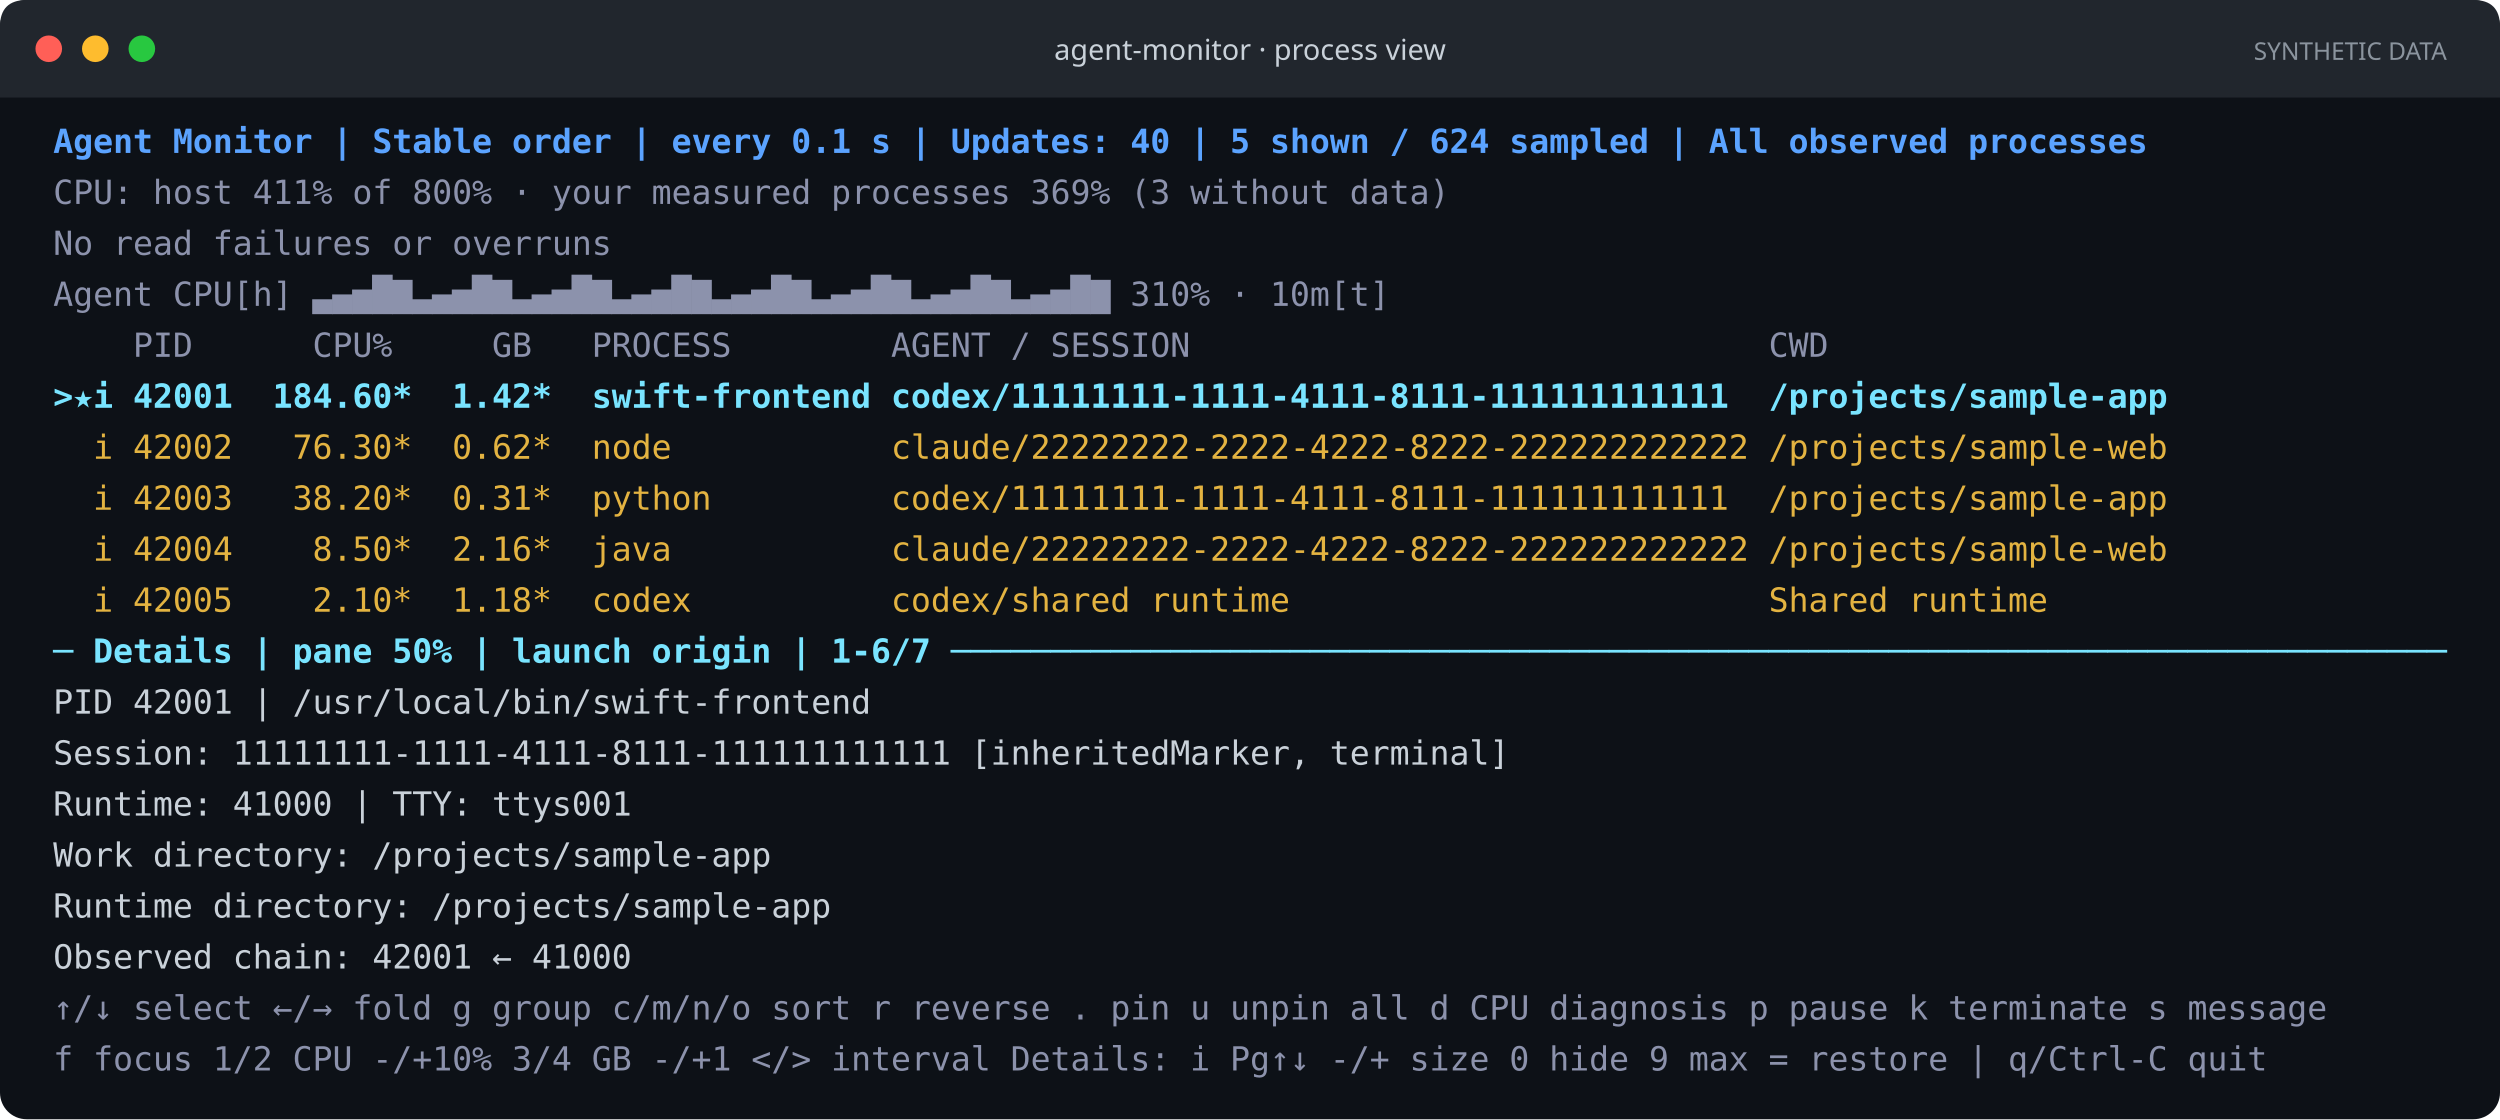
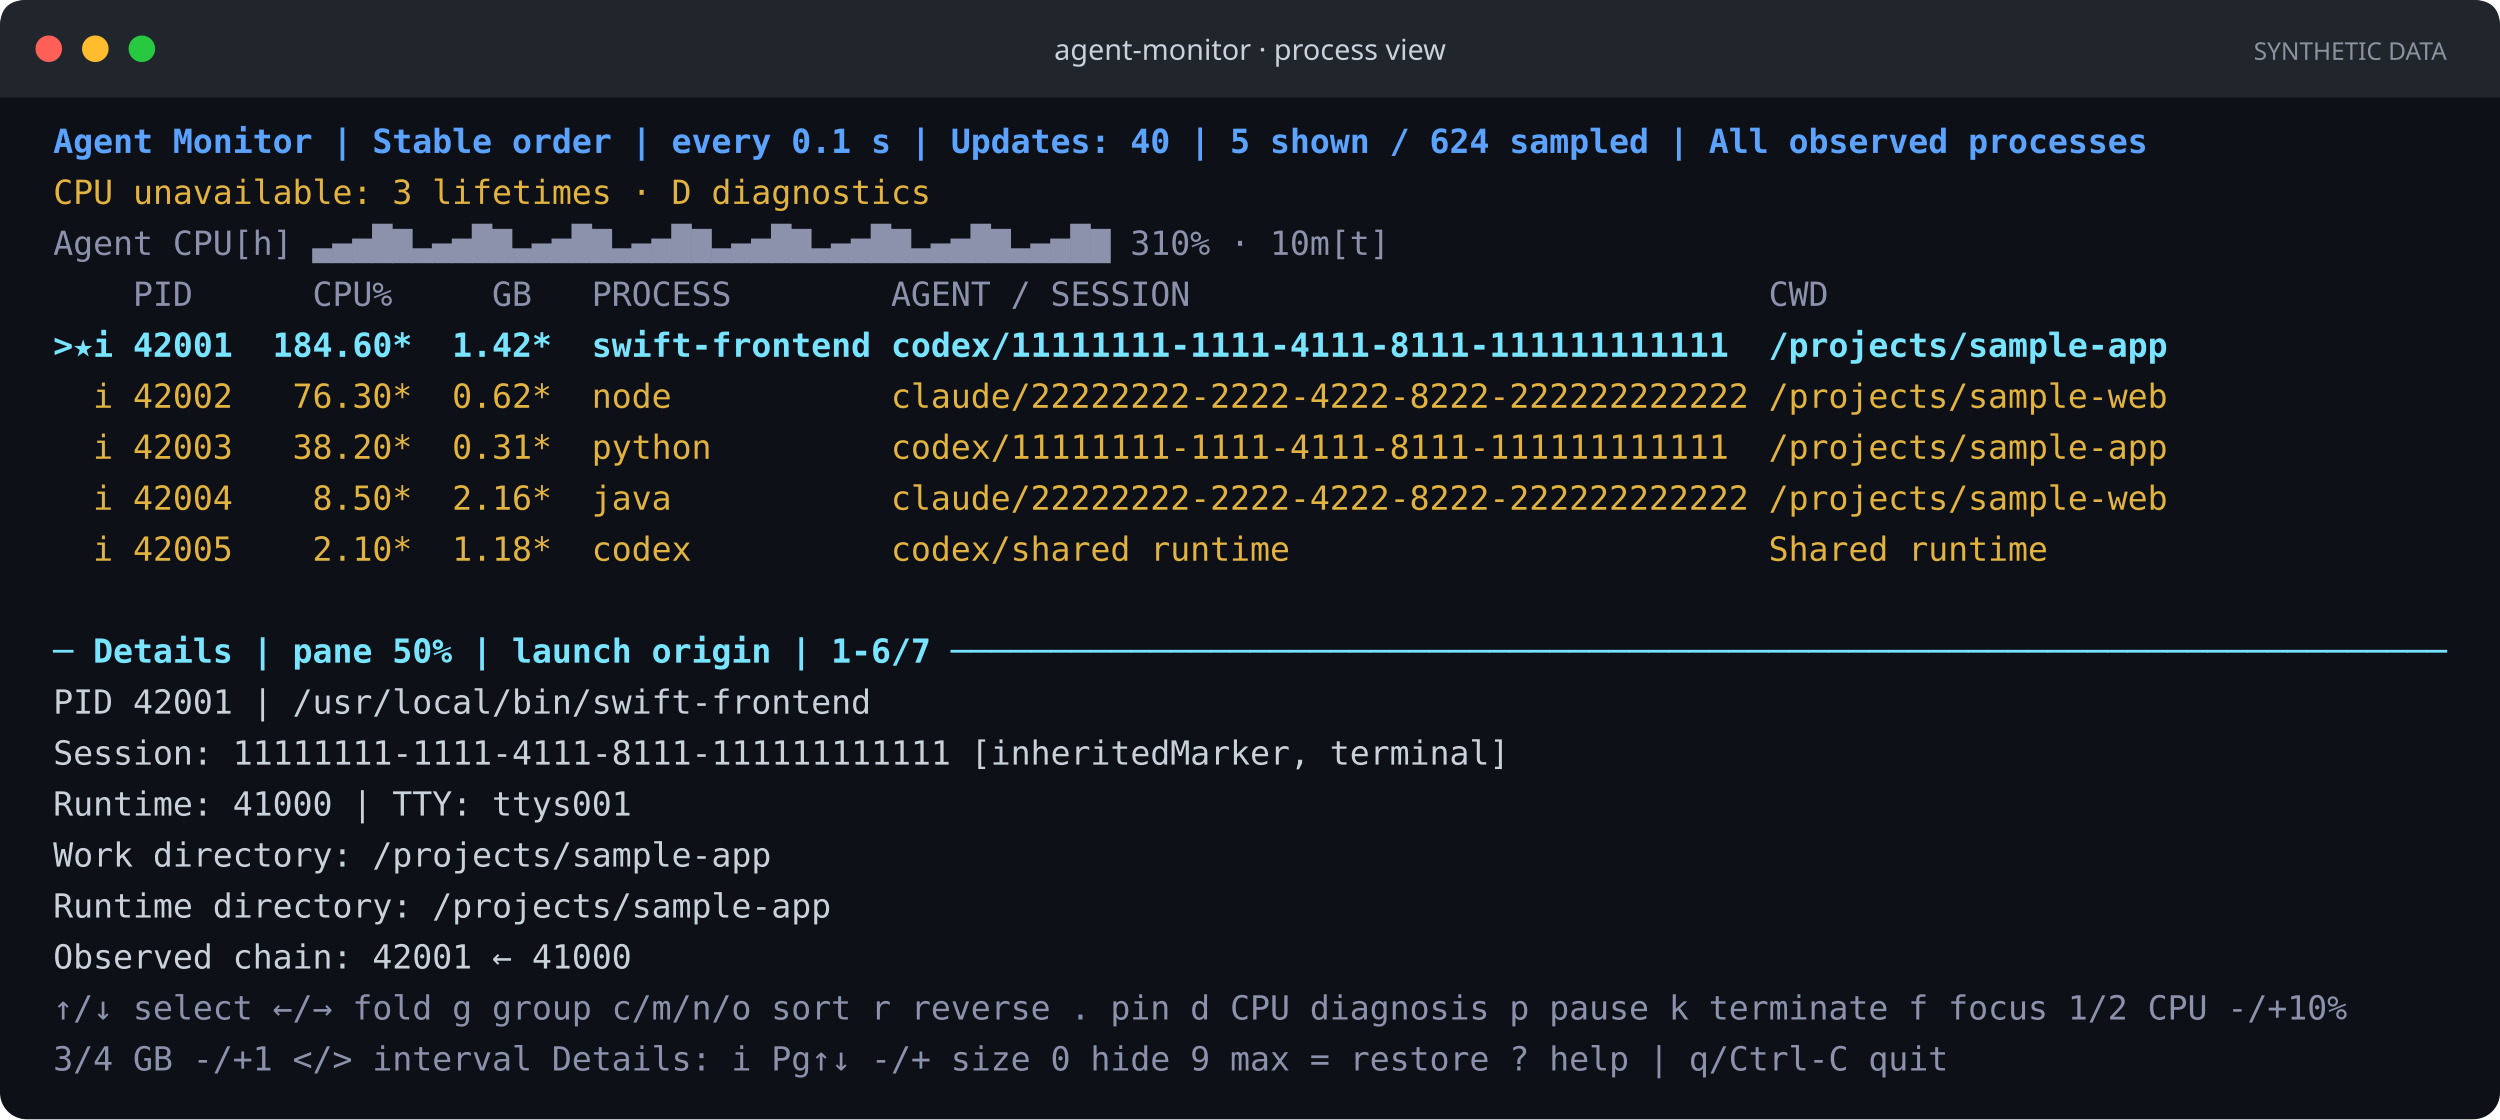
<svg xmlns="http://www.w3.org/2000/svg" width="1128" height="505" viewBox="0 0 1128 505" role="img" aria-labelledby="title description">
  <rect width="1128" height="505" rx="12" fill="#0d1117" />
  <path d="M12 0H1116Q1128 0 1128 12V44H0V12Q0 0 12 0Z" fill="#21262d" />
  <circle cx="22" cy="22" r="6" fill="#ff5f57" />
  <circle cx="43" cy="22" r="6" fill="#febc2e" />
  <circle cx="64" cy="22" r="6" fill="#28c840" />
  <text x="564" y="27" text-anchor="middle" fill="#c9d1d9" font-family="sans-serif" font-size="13">agent-monitor · process view</text>
  <text x="1104" y="27" text-anchor="end" fill="#8b949e" font-family="sans-serif" font-size="11">SYNTHETIC DATA</text>
  <g font-family="Menlo, DejaVu Sans Mono, monospace" font-size="15">
    <text y="69" fill="#5ba3ff" font-weight="bold" aria-label="Agent Monitor | Stable order | every 0.1 s | Updates: 40 | 5 shown / 624 sampled | All observed processes">
      <tspan x="24">A</tspan>
      <tspan x="33">g</tspan>
      <tspan x="42">e</tspan>
      <tspan x="51">n</tspan>
      <tspan x="60">t</tspan>
      <tspan x="78">M</tspan>
      <tspan x="87">o</tspan>
      <tspan x="96">n</tspan>
      <tspan x="105">i</tspan>
      <tspan x="114">t</tspan>
      <tspan x="123">o</tspan>
      <tspan x="132">r</tspan>
      <tspan x="150">|</tspan>
      <tspan x="168">S</tspan>
      <tspan x="177">t</tspan>
      <tspan x="186">a</tspan>
      <tspan x="195">b</tspan>
      <tspan x="204">l</tspan>
      <tspan x="213">e</tspan>
      <tspan x="231">o</tspan>
      <tspan x="240">r</tspan>
      <tspan x="249">d</tspan>
      <tspan x="258">e</tspan>
      <tspan x="267">r</tspan>
      <tspan x="285">|</tspan>
      <tspan x="303">e</tspan>
      <tspan x="312">v</tspan>
      <tspan x="321">e</tspan>
      <tspan x="330">r</tspan>
      <tspan x="339">y</tspan>
      <tspan x="357">0</tspan>
      <tspan x="366">.</tspan>
      <tspan x="375">1</tspan>
      <tspan x="393">s</tspan>
      <tspan x="411">|</tspan>
      <tspan x="429">U</tspan>
      <tspan x="438">p</tspan>
      <tspan x="447">d</tspan>
      <tspan x="456">a</tspan>
      <tspan x="465">t</tspan>
      <tspan x="474">e</tspan>
      <tspan x="483">s</tspan>
      <tspan x="492">:</tspan>
      <tspan x="510">4</tspan>
      <tspan x="519">0</tspan>
      <tspan x="537">|</tspan>
      <tspan x="555">5</tspan>
      <tspan x="573">s</tspan>
      <tspan x="582">h</tspan>
      <tspan x="591">o</tspan>
      <tspan x="600">w</tspan>
      <tspan x="609">n</tspan>
      <tspan x="627">/</tspan>
      <tspan x="645">6</tspan>
      <tspan x="654">2</tspan>
      <tspan x="663">4</tspan>
      <tspan x="681">s</tspan>
      <tspan x="690">a</tspan>
      <tspan x="699">m</tspan>
      <tspan x="708">p</tspan>
      <tspan x="717">l</tspan>
      <tspan x="726">e</tspan>
      <tspan x="735">d</tspan>
      <tspan x="753">|</tspan>
      <tspan x="771">A</tspan>
      <tspan x="780">l</tspan>
      <tspan x="789">l</tspan>
      <tspan x="807">o</tspan>
      <tspan x="816">b</tspan>
      <tspan x="825">s</tspan>
      <tspan x="834">e</tspan>
      <tspan x="843">r</tspan>
      <tspan x="852">v</tspan>
      <tspan x="861">e</tspan>
      <tspan x="870">d</tspan>
      <tspan x="888">p</tspan>
      <tspan x="897">r</tspan>
      <tspan x="906">o</tspan>
      <tspan x="915">c</tspan>
      <tspan x="924">e</tspan>
      <tspan x="933">s</tspan>
      <tspan x="942">s</tspan>
      <tspan x="951">e</tspan>
      <tspan x="960">s</tspan>
    </text>
-     <text y="92" fill="#8c92ac" font-weight="normal" aria-label="CPU: host 411% of 800% · your measured processes 369% (3 without data)">
+     <text y="92" fill="#e3b341" font-weight="normal" aria-label="CPU unavailable: 3 lifetimes · D diagnostics">
      <tspan x="24">C</tspan>
      <tspan x="33">P</tspan>
      <tspan x="42">U</tspan>
-       <tspan x="51">:</tspan>
-       <tspan x="69">h</tspan>
-       <tspan x="78">o</tspan>
-       <tspan x="87">s</tspan>
-       <tspan x="96">t</tspan>
-       <tspan x="114">4</tspan>
-       <tspan x="123">1</tspan>
-       <tspan x="132">1</tspan>
-       <tspan x="141">%</tspan>
-       <tspan x="159">o</tspan>
-       <tspan x="168">f</tspan>
-       <tspan x="186">8</tspan>
-       <tspan x="195">0</tspan>
-       <tspan x="204">0</tspan>
-       <tspan x="213">%</tspan>
-       <tspan x="231">·</tspan>
-       <tspan x="249">y</tspan>
-       <tspan x="258">o</tspan>
-       <tspan x="267">u</tspan>
-       <tspan x="276">r</tspan>
-       <tspan x="294">m</tspan>
-       <tspan x="303">e</tspan>
-       <tspan x="312">a</tspan>
-       <tspan x="321">s</tspan>
-       <tspan x="330">u</tspan>
-       <tspan x="339">r</tspan>
-       <tspan x="348">e</tspan>
-       <tspan x="357">d</tspan>
-       <tspan x="375">p</tspan>
-       <tspan x="384">r</tspan>
-       <tspan x="393">o</tspan>
+       <tspan x="60">u</tspan>
+       <tspan x="69">n</tspan>
+       <tspan x="78">a</tspan>
+       <tspan x="87">v</tspan>
+       <tspan x="96">a</tspan>
+       <tspan x="105">i</tspan>
+       <tspan x="114">l</tspan>
+       <tspan x="123">a</tspan>
+       <tspan x="132">b</tspan>
+       <tspan x="141">l</tspan>
+       <tspan x="150">e</tspan>
+       <tspan x="159">:</tspan>
+       <tspan x="177">3</tspan>
+       <tspan x="195">l</tspan>
+       <tspan x="204">i</tspan>
+       <tspan x="213">f</tspan>
+       <tspan x="222">e</tspan>
+       <tspan x="231">t</tspan>
+       <tspan x="240">i</tspan>
+       <tspan x="249">m</tspan>
+       <tspan x="258">e</tspan>
+       <tspan x="267">s</tspan>
+       <tspan x="285">·</tspan>
+       <tspan x="303">D</tspan>
+       <tspan x="321">d</tspan>
+       <tspan x="330">i</tspan>
+       <tspan x="339">a</tspan>
+       <tspan x="348">g</tspan>
+       <tspan x="357">n</tspan>
+       <tspan x="366">o</tspan>
+       <tspan x="375">s</tspan>
+       <tspan x="384">t</tspan>
+       <tspan x="393">i</tspan>
      <tspan x="402">c</tspan>
-       <tspan x="411">e</tspan>
-       <tspan x="420">s</tspan>
-       <tspan x="429">s</tspan>
-       <tspan x="438">e</tspan>
-       <tspan x="447">s</tspan>
-       <tspan x="465">3</tspan>
-       <tspan x="474">6</tspan>
-       <tspan x="483">9</tspan>
-       <tspan x="492">%</tspan>
-       <tspan x="510">(</tspan>
-       <tspan x="519">3</tspan>
-       <tspan x="537">w</tspan>
-       <tspan x="546">i</tspan>
-       <tspan x="555">t</tspan>
-       <tspan x="564">h</tspan>
-       <tspan x="573">o</tspan>
-       <tspan x="582">u</tspan>
-       <tspan x="591">t</tspan>
-       <tspan x="609">d</tspan>
-       <tspan x="618">a</tspan>
-       <tspan x="627">t</tspan>
-       <tspan x="636">a</tspan>
-       <tspan x="645">)</tspan>
-     </text>
-     <text y="115" fill="#8c92ac" font-weight="normal" aria-label="No read failures or overruns">
-       <tspan x="24">N</tspan>
-       <tspan x="33">o</tspan>
-       <tspan x="51">r</tspan>
-       <tspan x="60">e</tspan>
-       <tspan x="69">a</tspan>
-       <tspan x="78">d</tspan>
-       <tspan x="96">f</tspan>
-       <tspan x="105">a</tspan>
-       <tspan x="114">i</tspan>
-       <tspan x="123">l</tspan>
-       <tspan x="132">u</tspan>
-       <tspan x="141">r</tspan>
-       <tspan x="150">e</tspan>
-       <tspan x="159">s</tspan>
-       <tspan x="177">o</tspan>
-       <tspan x="186">r</tspan>
-       <tspan x="204">o</tspan>
-       <tspan x="213">v</tspan>
-       <tspan x="222">e</tspan>
-       <tspan x="231">r</tspan>
-       <tspan x="240">r</tspan>
-       <tspan x="249">u</tspan>
-       <tspan x="258">n</tspan>
-       <tspan x="267">s</tspan>
-     </text>
-     <text y="138" fill="#8c92ac" font-weight="normal" aria-label="Agent CPU[h] ▃▄▅█▇▃▄▅█▇▃▄▅█▇▃▄▅█▇▃▄▅█▇▃▄▅█▇▃▄▅█▇▃▄▅█▇ 310% · 10m[t]">
+       <tspan x="411">s</tspan>
+     </text>
+     <text y="115" fill="#8c92ac" font-weight="normal" aria-label="Agent CPU[h] ▃▄▅█▇▃▄▅█▇▃▄▅█▇▃▄▅█▇▃▄▅█▇▃▄▅█▇▃▄▅█▇▃▄▅█▇ 310% · 10m[t]">
      <tspan x="24">A</tspan>
      <tspan x="33">g</tspan>
      <tspan x="42">e</tspan>
      <tspan x="51">n</tspan>
      <tspan x="60">t</tspan>
      <tspan x="78">C</tspan>
      <tspan x="87">P</tspan>
      <tspan x="96">U</tspan>
      <tspan x="105">[</tspan>
      <tspan x="114">h</tspan>
      <tspan x="123">]</tspan>
      <tspan x="141">▃</tspan>
      <tspan x="150">▄</tspan>
      <tspan x="159">▅</tspan>
      <tspan x="168">█</tspan>
      <tspan x="177">▇</tspan>
      <tspan x="186">▃</tspan>
      <tspan x="195">▄</tspan>
      <tspan x="204">▅</tspan>
      <tspan x="213">█</tspan>
      <tspan x="222">▇</tspan>
      <tspan x="231">▃</tspan>
      <tspan x="240">▄</tspan>
      <tspan x="249">▅</tspan>
      <tspan x="258">█</tspan>
      <tspan x="267">▇</tspan>
      <tspan x="276">▃</tspan>
      <tspan x="285">▄</tspan>
      <tspan x="294">▅</tspan>
      <tspan x="303">█</tspan>
      <tspan x="312">▇</tspan>
      <tspan x="321">▃</tspan>
      <tspan x="330">▄</tspan>
      <tspan x="339">▅</tspan>
      <tspan x="348">█</tspan>
      <tspan x="357">▇</tspan>
      <tspan x="366">▃</tspan>
      <tspan x="375">▄</tspan>
      <tspan x="384">▅</tspan>
      <tspan x="393">█</tspan>
      <tspan x="402">▇</tspan>
      <tspan x="411">▃</tspan>
      <tspan x="420">▄</tspan>
      <tspan x="429">▅</tspan>
      <tspan x="438">█</tspan>
      <tspan x="447">▇</tspan>
      <tspan x="456">▃</tspan>
      <tspan x="465">▄</tspan>
      <tspan x="474">▅</tspan>
      <tspan x="483">█</tspan>
      <tspan x="492">▇</tspan>
      <tspan x="510">3</tspan>
      <tspan x="519">1</tspan>
      <tspan x="528">0</tspan>
      <tspan x="537">%</tspan>
      <tspan x="555">·</tspan>
      <tspan x="573">1</tspan>
      <tspan x="582">0</tspan>
      <tspan x="591">m</tspan>
      <tspan x="600">[</tspan>
      <tspan x="609">t</tspan>
      <tspan x="618">]</tspan>
    </text>
-     <text y="161" fill="#8c92ac" font-weight="normal" aria-label="    PID      CPU%     GB   PROCESS        AGENT / SESSION                             CWD">
+     <text y="138" fill="#8c92ac" font-weight="normal" aria-label="    PID      CPU%     GB   PROCESS        AGENT / SESSION                             CWD">
      <tspan x="60">P</tspan>
      <tspan x="69">I</tspan>
      <tspan x="78">D</tspan>
      <tspan x="141">C</tspan>
      <tspan x="150">P</tspan>
      <tspan x="159">U</tspan>
      <tspan x="168">%</tspan>
      <tspan x="222">G</tspan>
      <tspan x="231">B</tspan>
      <tspan x="267">P</tspan>
      <tspan x="276">R</tspan>
      <tspan x="285">O</tspan>
      <tspan x="294">C</tspan>
      <tspan x="303">E</tspan>
      <tspan x="312">S</tspan>
      <tspan x="321">S</tspan>
      <tspan x="402">A</tspan>
      <tspan x="411">G</tspan>
      <tspan x="420">E</tspan>
      <tspan x="429">N</tspan>
      <tspan x="438">T</tspan>
      <tspan x="456">/</tspan>
      <tspan x="474">S</tspan>
      <tspan x="483">E</tspan>
      <tspan x="492">S</tspan>
      <tspan x="501">S</tspan>
      <tspan x="510">I</tspan>
      <tspan x="519">O</tspan>
      <tspan x="528">N</tspan>
      <tspan x="798">C</tspan>
      <tspan x="807">W</tspan>
      <tspan x="816">D</tspan>
    </text>
-     <text y="184" fill="#79e4ff" font-weight="bold" aria-label="&gt;★i 42001  184.60*  1.42*  swift-frontend codex/11111111-1111-4111-8111-111111111111  /projects/sample-app">
+     <text y="161" fill="#79e4ff" font-weight="bold" aria-label="&gt;★i 42001  184.60*  1.42*  swift-frontend codex/11111111-1111-4111-8111-111111111111  /projects/sample-app">
      <tspan x="24">&gt;</tspan>
      <tspan x="33">★</tspan>
      <tspan x="42">i</tspan>
      <tspan x="60">4</tspan>
      <tspan x="69">2</tspan>
      <tspan x="78">0</tspan>
      <tspan x="87">0</tspan>
      <tspan x="96">1</tspan>
      <tspan x="123">1</tspan>
      <tspan x="132">8</tspan>
      <tspan x="141">4</tspan>
      <tspan x="150">.</tspan>
      <tspan x="159">6</tspan>
      <tspan x="168">0</tspan>
      <tspan x="177">*</tspan>
      <tspan x="204">1</tspan>
      <tspan x="213">.</tspan>
      <tspan x="222">4</tspan>
      <tspan x="231">2</tspan>
      <tspan x="240">*</tspan>
      <tspan x="267">s</tspan>
      <tspan x="276">w</tspan>
      <tspan x="285">i</tspan>
      <tspan x="294">f</tspan>
      <tspan x="303">t</tspan>
      <tspan x="312">-</tspan>
      <tspan x="321">f</tspan>
      <tspan x="330">r</tspan>
      <tspan x="339">o</tspan>
      <tspan x="348">n</tspan>
      <tspan x="357">t</tspan>
      <tspan x="366">e</tspan>
      <tspan x="375">n</tspan>
      <tspan x="384">d</tspan>
      <tspan x="402">c</tspan>
      <tspan x="411">o</tspan>
      <tspan x="420">d</tspan>
      <tspan x="429">e</tspan>
      <tspan x="438">x</tspan>
      <tspan x="447">/</tspan>
      <tspan x="456">1</tspan>
      <tspan x="465">1</tspan>
      <tspan x="474">1</tspan>
      <tspan x="483">1</tspan>
      <tspan x="492">1</tspan>
      <tspan x="501">1</tspan>
      <tspan x="510">1</tspan>
      <tspan x="519">1</tspan>
      <tspan x="528">-</tspan>
      <tspan x="537">1</tspan>
      <tspan x="546">1</tspan>
      <tspan x="555">1</tspan>
      <tspan x="564">1</tspan>
      <tspan x="573">-</tspan>
      <tspan x="582">4</tspan>
      <tspan x="591">1</tspan>
      <tspan x="600">1</tspan>
      <tspan x="609">1</tspan>
      <tspan x="618">-</tspan>
      <tspan x="627">8</tspan>
      <tspan x="636">1</tspan>
      <tspan x="645">1</tspan>
      <tspan x="654">1</tspan>
      <tspan x="663">-</tspan>
      <tspan x="672">1</tspan>
      <tspan x="681">1</tspan>
      <tspan x="690">1</tspan>
      <tspan x="699">1</tspan>
      <tspan x="708">1</tspan>
      <tspan x="717">1</tspan>
      <tspan x="726">1</tspan>
      <tspan x="735">1</tspan>
      <tspan x="744">1</tspan>
      <tspan x="753">1</tspan>
      <tspan x="762">1</tspan>
      <tspan x="771">1</tspan>
      <tspan x="798">/</tspan>
      <tspan x="807">p</tspan>
      <tspan x="816">r</tspan>
      <tspan x="825">o</tspan>
      <tspan x="834">j</tspan>
      <tspan x="843">e</tspan>
      <tspan x="852">c</tspan>
      <tspan x="861">t</tspan>
      <tspan x="870">s</tspan>
      <tspan x="879">/</tspan>
      <tspan x="888">s</tspan>
      <tspan x="897">a</tspan>
      <tspan x="906">m</tspan>
      <tspan x="915">p</tspan>
      <tspan x="924">l</tspan>
      <tspan x="933">e</tspan>
      <tspan x="942">-</tspan>
      <tspan x="951">a</tspan>
      <tspan x="960">p</tspan>
      <tspan x="969">p</tspan>
    </text>
-     <text y="207" fill="#e3b341" font-weight="normal" aria-label="  i 42002   76.30*  0.62*  node           claude/22222222-2222-4222-8222-222222222222 /projects/sample-web">
+     <text y="184" fill="#e3b341" font-weight="normal" aria-label="  i 42002   76.30*  0.62*  node           claude/22222222-2222-4222-8222-222222222222 /projects/sample-web">
      <tspan x="42">i</tspan>
      <tspan x="60">4</tspan>
      <tspan x="69">2</tspan>
      <tspan x="78">0</tspan>
      <tspan x="87">0</tspan>
      <tspan x="96">2</tspan>
      <tspan x="132">7</tspan>
      <tspan x="141">6</tspan>
      <tspan x="150">.</tspan>
      <tspan x="159">3</tspan>
      <tspan x="168">0</tspan>
      <tspan x="177">*</tspan>
      <tspan x="204">0</tspan>
      <tspan x="213">.</tspan>
      <tspan x="222">6</tspan>
      <tspan x="231">2</tspan>
      <tspan x="240">*</tspan>
      <tspan x="267">n</tspan>
      <tspan x="276">o</tspan>
      <tspan x="285">d</tspan>
      <tspan x="294">e</tspan>
      <tspan x="402">c</tspan>
      <tspan x="411">l</tspan>
      <tspan x="420">a</tspan>
      <tspan x="429">u</tspan>
      <tspan x="438">d</tspan>
      <tspan x="447">e</tspan>
      <tspan x="456">/</tspan>
      <tspan x="465">2</tspan>
      <tspan x="474">2</tspan>
      <tspan x="483">2</tspan>
      <tspan x="492">2</tspan>
      <tspan x="501">2</tspan>
      <tspan x="510">2</tspan>
      <tspan x="519">2</tspan>
      <tspan x="528">2</tspan>
      <tspan x="537">-</tspan>
      <tspan x="546">2</tspan>
      <tspan x="555">2</tspan>
      <tspan x="564">2</tspan>
      <tspan x="573">2</tspan>
      <tspan x="582">-</tspan>
      <tspan x="591">4</tspan>
      <tspan x="600">2</tspan>
      <tspan x="609">2</tspan>
      <tspan x="618">2</tspan>
      <tspan x="627">-</tspan>
      <tspan x="636">8</tspan>
      <tspan x="645">2</tspan>
      <tspan x="654">2</tspan>
      <tspan x="663">2</tspan>
      <tspan x="672">-</tspan>
      <tspan x="681">2</tspan>
      <tspan x="690">2</tspan>
      <tspan x="699">2</tspan>
      <tspan x="708">2</tspan>
      <tspan x="717">2</tspan>
      <tspan x="726">2</tspan>
      <tspan x="735">2</tspan>
      <tspan x="744">2</tspan>
      <tspan x="753">2</tspan>
      <tspan x="762">2</tspan>
      <tspan x="771">2</tspan>
      <tspan x="780">2</tspan>
      <tspan x="798">/</tspan>
      <tspan x="807">p</tspan>
      <tspan x="816">r</tspan>
      <tspan x="825">o</tspan>
      <tspan x="834">j</tspan>
      <tspan x="843">e</tspan>
      <tspan x="852">c</tspan>
      <tspan x="861">t</tspan>
      <tspan x="870">s</tspan>
      <tspan x="879">/</tspan>
      <tspan x="888">s</tspan>
      <tspan x="897">a</tspan>
      <tspan x="906">m</tspan>
      <tspan x="915">p</tspan>
      <tspan x="924">l</tspan>
      <tspan x="933">e</tspan>
      <tspan x="942">-</tspan>
      <tspan x="951">w</tspan>
      <tspan x="960">e</tspan>
      <tspan x="969">b</tspan>
    </text>
-     <text y="230" fill="#e3b341" font-weight="normal" aria-label="  i 42003   38.20*  0.31*  python         codex/11111111-1111-4111-8111-111111111111  /projects/sample-app">
+     <text y="207" fill="#e3b341" font-weight="normal" aria-label="  i 42003   38.20*  0.31*  python         codex/11111111-1111-4111-8111-111111111111  /projects/sample-app">
      <tspan x="42">i</tspan>
      <tspan x="60">4</tspan>
      <tspan x="69">2</tspan>
      <tspan x="78">0</tspan>
      <tspan x="87">0</tspan>
      <tspan x="96">3</tspan>
      <tspan x="132">3</tspan>
      <tspan x="141">8</tspan>
      <tspan x="150">.</tspan>
      <tspan x="159">2</tspan>
      <tspan x="168">0</tspan>
      <tspan x="177">*</tspan>
      <tspan x="204">0</tspan>
      <tspan x="213">.</tspan>
      <tspan x="222">3</tspan>
      <tspan x="231">1</tspan>
      <tspan x="240">*</tspan>
      <tspan x="267">p</tspan>
      <tspan x="276">y</tspan>
      <tspan x="285">t</tspan>
      <tspan x="294">h</tspan>
      <tspan x="303">o</tspan>
      <tspan x="312">n</tspan>
      <tspan x="402">c</tspan>
      <tspan x="411">o</tspan>
      <tspan x="420">d</tspan>
      <tspan x="429">e</tspan>
      <tspan x="438">x</tspan>
      <tspan x="447">/</tspan>
      <tspan x="456">1</tspan>
      <tspan x="465">1</tspan>
      <tspan x="474">1</tspan>
      <tspan x="483">1</tspan>
      <tspan x="492">1</tspan>
      <tspan x="501">1</tspan>
      <tspan x="510">1</tspan>
      <tspan x="519">1</tspan>
      <tspan x="528">-</tspan>
      <tspan x="537">1</tspan>
      <tspan x="546">1</tspan>
      <tspan x="555">1</tspan>
      <tspan x="564">1</tspan>
      <tspan x="573">-</tspan>
      <tspan x="582">4</tspan>
      <tspan x="591">1</tspan>
      <tspan x="600">1</tspan>
      <tspan x="609">1</tspan>
      <tspan x="618">-</tspan>
      <tspan x="627">8</tspan>
      <tspan x="636">1</tspan>
      <tspan x="645">1</tspan>
      <tspan x="654">1</tspan>
      <tspan x="663">-</tspan>
      <tspan x="672">1</tspan>
      <tspan x="681">1</tspan>
      <tspan x="690">1</tspan>
      <tspan x="699">1</tspan>
      <tspan x="708">1</tspan>
      <tspan x="717">1</tspan>
      <tspan x="726">1</tspan>
      <tspan x="735">1</tspan>
      <tspan x="744">1</tspan>
      <tspan x="753">1</tspan>
      <tspan x="762">1</tspan>
      <tspan x="771">1</tspan>
      <tspan x="798">/</tspan>
      <tspan x="807">p</tspan>
      <tspan x="816">r</tspan>
      <tspan x="825">o</tspan>
      <tspan x="834">j</tspan>
      <tspan x="843">e</tspan>
      <tspan x="852">c</tspan>
      <tspan x="861">t</tspan>
      <tspan x="870">s</tspan>
      <tspan x="879">/</tspan>
      <tspan x="888">s</tspan>
      <tspan x="897">a</tspan>
      <tspan x="906">m</tspan>
      <tspan x="915">p</tspan>
      <tspan x="924">l</tspan>
      <tspan x="933">e</tspan>
      <tspan x="942">-</tspan>
      <tspan x="951">a</tspan>
      <tspan x="960">p</tspan>
      <tspan x="969">p</tspan>
    </text>
-     <text y="253" fill="#e3b341" font-weight="normal" aria-label="  i 42004    8.50*  2.16*  java           claude/22222222-2222-4222-8222-222222222222 /projects/sample-web">
+     <text y="230" fill="#e3b341" font-weight="normal" aria-label="  i 42004    8.50*  2.16*  java           claude/22222222-2222-4222-8222-222222222222 /projects/sample-web">
      <tspan x="42">i</tspan>
      <tspan x="60">4</tspan>
      <tspan x="69">2</tspan>
      <tspan x="78">0</tspan>
      <tspan x="87">0</tspan>
      <tspan x="96">4</tspan>
      <tspan x="141">8</tspan>
      <tspan x="150">.</tspan>
      <tspan x="159">5</tspan>
      <tspan x="168">0</tspan>
      <tspan x="177">*</tspan>
      <tspan x="204">2</tspan>
      <tspan x="213">.</tspan>
      <tspan x="222">1</tspan>
      <tspan x="231">6</tspan>
      <tspan x="240">*</tspan>
      <tspan x="267">j</tspan>
      <tspan x="276">a</tspan>
      <tspan x="285">v</tspan>
      <tspan x="294">a</tspan>
      <tspan x="402">c</tspan>
      <tspan x="411">l</tspan>
      <tspan x="420">a</tspan>
      <tspan x="429">u</tspan>
      <tspan x="438">d</tspan>
      <tspan x="447">e</tspan>
      <tspan x="456">/</tspan>
      <tspan x="465">2</tspan>
      <tspan x="474">2</tspan>
      <tspan x="483">2</tspan>
      <tspan x="492">2</tspan>
      <tspan x="501">2</tspan>
      <tspan x="510">2</tspan>
      <tspan x="519">2</tspan>
      <tspan x="528">2</tspan>
      <tspan x="537">-</tspan>
      <tspan x="546">2</tspan>
      <tspan x="555">2</tspan>
      <tspan x="564">2</tspan>
      <tspan x="573">2</tspan>
      <tspan x="582">-</tspan>
      <tspan x="591">4</tspan>
      <tspan x="600">2</tspan>
      <tspan x="609">2</tspan>
      <tspan x="618">2</tspan>
      <tspan x="627">-</tspan>
      <tspan x="636">8</tspan>
      <tspan x="645">2</tspan>
      <tspan x="654">2</tspan>
      <tspan x="663">2</tspan>
      <tspan x="672">-</tspan>
      <tspan x="681">2</tspan>
      <tspan x="690">2</tspan>
      <tspan x="699">2</tspan>
      <tspan x="708">2</tspan>
      <tspan x="717">2</tspan>
      <tspan x="726">2</tspan>
      <tspan x="735">2</tspan>
      <tspan x="744">2</tspan>
      <tspan x="753">2</tspan>
      <tspan x="762">2</tspan>
      <tspan x="771">2</tspan>
      <tspan x="780">2</tspan>
      <tspan x="798">/</tspan>
      <tspan x="807">p</tspan>
      <tspan x="816">r</tspan>
      <tspan x="825">o</tspan>
      <tspan x="834">j</tspan>
      <tspan x="843">e</tspan>
      <tspan x="852">c</tspan>
      <tspan x="861">t</tspan>
      <tspan x="870">s</tspan>
      <tspan x="879">/</tspan>
      <tspan x="888">s</tspan>
      <tspan x="897">a</tspan>
      <tspan x="906">m</tspan>
      <tspan x="915">p</tspan>
      <tspan x="924">l</tspan>
      <tspan x="933">e</tspan>
      <tspan x="942">-</tspan>
      <tspan x="951">w</tspan>
      <tspan x="960">e</tspan>
      <tspan x="969">b</tspan>
    </text>
-     <text y="276" fill="#e3b341" font-weight="normal" aria-label="  i 42005    2.10*  1.18*  codex          codex/shared runtime                        Shared runtime">
+     <text y="253" fill="#e3b341" font-weight="normal" aria-label="  i 42005    2.10*  1.18*  codex          codex/shared runtime                        Shared runtime">
      <tspan x="42">i</tspan>
      <tspan x="60">4</tspan>
      <tspan x="69">2</tspan>
      <tspan x="78">0</tspan>
      <tspan x="87">0</tspan>
      <tspan x="96">5</tspan>
      <tspan x="141">2</tspan>
      <tspan x="150">.</tspan>
      <tspan x="159">1</tspan>
      <tspan x="168">0</tspan>
      <tspan x="177">*</tspan>
      <tspan x="204">1</tspan>
      <tspan x="213">.</tspan>
      <tspan x="222">1</tspan>
      <tspan x="231">8</tspan>
      <tspan x="240">*</tspan>
      <tspan x="267">c</tspan>
      <tspan x="276">o</tspan>
      <tspan x="285">d</tspan>
      <tspan x="294">e</tspan>
      <tspan x="303">x</tspan>
      <tspan x="402">c</tspan>
      <tspan x="411">o</tspan>
      <tspan x="420">d</tspan>
      <tspan x="429">e</tspan>
      <tspan x="438">x</tspan>
      <tspan x="447">/</tspan>
      <tspan x="456">s</tspan>
      <tspan x="465">h</tspan>
      <tspan x="474">a</tspan>
      <tspan x="483">r</tspan>
      <tspan x="492">e</tspan>
      <tspan x="501">d</tspan>
      <tspan x="519">r</tspan>
      <tspan x="528">u</tspan>
      <tspan x="537">n</tspan>
      <tspan x="546">t</tspan>
      <tspan x="555">i</tspan>
      <tspan x="564">m</tspan>
      <tspan x="573">e</tspan>
      <tspan x="798">S</tspan>
      <tspan x="807">h</tspan>
      <tspan x="816">a</tspan>
      <tspan x="825">r</tspan>
      <tspan x="834">e</tspan>
      <tspan x="843">d</tspan>
      <tspan x="861">r</tspan>
      <tspan x="870">u</tspan>
      <tspan x="879">n</tspan>
      <tspan x="888">t</tspan>
      <tspan x="897">i</tspan>
      <tspan x="906">m</tspan>
      <tspan x="915">e</tspan>
    </text>
    <text y="299" fill="#79e4ff" font-weight="bold" aria-label="─ Details | pane 50% | launch origin | 1-6/7 ───────────────────────────────────────────────────────────────────────────">
      <tspan x="24">─</tspan>
      <tspan x="42">D</tspan>
      <tspan x="51">e</tspan>
      <tspan x="60">t</tspan>
      <tspan x="69">a</tspan>
      <tspan x="78">i</tspan>
      <tspan x="87">l</tspan>
      <tspan x="96">s</tspan>
      <tspan x="114">|</tspan>
      <tspan x="132">p</tspan>
      <tspan x="141">a</tspan>
      <tspan x="150">n</tspan>
      <tspan x="159">e</tspan>
      <tspan x="177">5</tspan>
      <tspan x="186">0</tspan>
      <tspan x="195">%</tspan>
      <tspan x="213">|</tspan>
      <tspan x="231">l</tspan>
      <tspan x="240">a</tspan>
      <tspan x="249">u</tspan>
      <tspan x="258">n</tspan>
      <tspan x="267">c</tspan>
      <tspan x="276">h</tspan>
      <tspan x="294">o</tspan>
      <tspan x="303">r</tspan>
      <tspan x="312">i</tspan>
      <tspan x="321">g</tspan>
      <tspan x="330">i</tspan>
      <tspan x="339">n</tspan>
      <tspan x="357">|</tspan>
      <tspan x="375">1</tspan>
      <tspan x="384">-</tspan>
      <tspan x="393">6</tspan>
      <tspan x="402">/</tspan>
      <tspan x="411">7</tspan>
      <tspan x="429">─</tspan>
      <tspan x="438">─</tspan>
      <tspan x="447">─</tspan>
      <tspan x="456">─</tspan>
      <tspan x="465">─</tspan>
      <tspan x="474">─</tspan>
      <tspan x="483">─</tspan>
      <tspan x="492">─</tspan>
      <tspan x="501">─</tspan>
      <tspan x="510">─</tspan>
      <tspan x="519">─</tspan>
      <tspan x="528">─</tspan>
      <tspan x="537">─</tspan>
      <tspan x="546">─</tspan>
      <tspan x="555">─</tspan>
      <tspan x="564">─</tspan>
      <tspan x="573">─</tspan>
      <tspan x="582">─</tspan>
      <tspan x="591">─</tspan>
      <tspan x="600">─</tspan>
      <tspan x="609">─</tspan>
      <tspan x="618">─</tspan>
      <tspan x="627">─</tspan>
      <tspan x="636">─</tspan>
      <tspan x="645">─</tspan>
      <tspan x="654">─</tspan>
      <tspan x="663">─</tspan>
      <tspan x="672">─</tspan>
      <tspan x="681">─</tspan>
      <tspan x="690">─</tspan>
      <tspan x="699">─</tspan>
      <tspan x="708">─</tspan>
      <tspan x="717">─</tspan>
      <tspan x="726">─</tspan>
      <tspan x="735">─</tspan>
      <tspan x="744">─</tspan>
      <tspan x="753">─</tspan>
      <tspan x="762">─</tspan>
      <tspan x="771">─</tspan>
      <tspan x="780">─</tspan>
      <tspan x="789">─</tspan>
      <tspan x="798">─</tspan>
      <tspan x="807">─</tspan>
      <tspan x="816">─</tspan>
      <tspan x="825">─</tspan>
      <tspan x="834">─</tspan>
      <tspan x="843">─</tspan>
      <tspan x="852">─</tspan>
      <tspan x="861">─</tspan>
      <tspan x="870">─</tspan>
      <tspan x="879">─</tspan>
      <tspan x="888">─</tspan>
      <tspan x="897">─</tspan>
      <tspan x="906">─</tspan>
      <tspan x="915">─</tspan>
      <tspan x="924">─</tspan>
      <tspan x="933">─</tspan>
      <tspan x="942">─</tspan>
      <tspan x="951">─</tspan>
      <tspan x="960">─</tspan>
      <tspan x="969">─</tspan>
      <tspan x="978">─</tspan>
      <tspan x="987">─</tspan>
      <tspan x="996">─</tspan>
      <tspan x="1005">─</tspan>
      <tspan x="1014">─</tspan>
      <tspan x="1023">─</tspan>
      <tspan x="1032">─</tspan>
      <tspan x="1041">─</tspan>
      <tspan x="1050">─</tspan>
      <tspan x="1059">─</tspan>
      <tspan x="1068">─</tspan>
      <tspan x="1077">─</tspan>
      <tspan x="1086">─</tspan>
      <tspan x="1095">─</tspan>
    </text>
    <text y="322" fill="#c9d1d9" font-weight="normal" aria-label="PID 42001 | /usr/local/bin/swift-frontend">
      <tspan x="24">P</tspan>
      <tspan x="33">I</tspan>
      <tspan x="42">D</tspan>
      <tspan x="60">4</tspan>
      <tspan x="69">2</tspan>
      <tspan x="78">0</tspan>
      <tspan x="87">0</tspan>
      <tspan x="96">1</tspan>
      <tspan x="114">|</tspan>
      <tspan x="132">/</tspan>
      <tspan x="141">u</tspan>
      <tspan x="150">s</tspan>
      <tspan x="159">r</tspan>
      <tspan x="168">/</tspan>
      <tspan x="177">l</tspan>
      <tspan x="186">o</tspan>
      <tspan x="195">c</tspan>
      <tspan x="204">a</tspan>
      <tspan x="213">l</tspan>
      <tspan x="222">/</tspan>
      <tspan x="231">b</tspan>
      <tspan x="240">i</tspan>
      <tspan x="249">n</tspan>
      <tspan x="258">/</tspan>
      <tspan x="267">s</tspan>
      <tspan x="276">w</tspan>
      <tspan x="285">i</tspan>
      <tspan x="294">f</tspan>
      <tspan x="303">t</tspan>
      <tspan x="312">-</tspan>
      <tspan x="321">f</tspan>
      <tspan x="330">r</tspan>
      <tspan x="339">o</tspan>
      <tspan x="348">n</tspan>
      <tspan x="357">t</tspan>
      <tspan x="366">e</tspan>
      <tspan x="375">n</tspan>
      <tspan x="384">d</tspan>
    </text>
    <text y="345" fill="#c9d1d9" font-weight="normal" aria-label="Session: 11111111-1111-4111-8111-111111111111 [inheritedMarker, terminal]">
      <tspan x="24">S</tspan>
      <tspan x="33">e</tspan>
      <tspan x="42">s</tspan>
      <tspan x="51">s</tspan>
      <tspan x="60">i</tspan>
      <tspan x="69">o</tspan>
      <tspan x="78">n</tspan>
      <tspan x="87">:</tspan>
      <tspan x="105">1</tspan>
      <tspan x="114">1</tspan>
      <tspan x="123">1</tspan>
      <tspan x="132">1</tspan>
      <tspan x="141">1</tspan>
      <tspan x="150">1</tspan>
      <tspan x="159">1</tspan>
      <tspan x="168">1</tspan>
      <tspan x="177">-</tspan>
      <tspan x="186">1</tspan>
      <tspan x="195">1</tspan>
      <tspan x="204">1</tspan>
      <tspan x="213">1</tspan>
      <tspan x="222">-</tspan>
      <tspan x="231">4</tspan>
      <tspan x="240">1</tspan>
      <tspan x="249">1</tspan>
      <tspan x="258">1</tspan>
      <tspan x="267">-</tspan>
      <tspan x="276">8</tspan>
      <tspan x="285">1</tspan>
      <tspan x="294">1</tspan>
      <tspan x="303">1</tspan>
      <tspan x="312">-</tspan>
      <tspan x="321">1</tspan>
      <tspan x="330">1</tspan>
      <tspan x="339">1</tspan>
      <tspan x="348">1</tspan>
      <tspan x="357">1</tspan>
      <tspan x="366">1</tspan>
      <tspan x="375">1</tspan>
      <tspan x="384">1</tspan>
      <tspan x="393">1</tspan>
      <tspan x="402">1</tspan>
      <tspan x="411">1</tspan>
      <tspan x="420">1</tspan>
      <tspan x="438">[</tspan>
      <tspan x="447">i</tspan>
      <tspan x="456">n</tspan>
      <tspan x="465">h</tspan>
      <tspan x="474">e</tspan>
      <tspan x="483">r</tspan>
      <tspan x="492">i</tspan>
      <tspan x="501">t</tspan>
      <tspan x="510">e</tspan>
      <tspan x="519">d</tspan>
      <tspan x="528">M</tspan>
      <tspan x="537">a</tspan>
      <tspan x="546">r</tspan>
      <tspan x="555">k</tspan>
      <tspan x="564">e</tspan>
      <tspan x="573">r</tspan>
      <tspan x="582">,</tspan>
      <tspan x="600">t</tspan>
      <tspan x="609">e</tspan>
      <tspan x="618">r</tspan>
      <tspan x="627">m</tspan>
      <tspan x="636">i</tspan>
      <tspan x="645">n</tspan>
      <tspan x="654">a</tspan>
      <tspan x="663">l</tspan>
      <tspan x="672">]</tspan>
    </text>
    <text y="368" fill="#c9d1d9" font-weight="normal" aria-label="Runtime: 41000 | TTY: ttys001">
      <tspan x="24">R</tspan>
      <tspan x="33">u</tspan>
      <tspan x="42">n</tspan>
      <tspan x="51">t</tspan>
      <tspan x="60">i</tspan>
      <tspan x="69">m</tspan>
      <tspan x="78">e</tspan>
      <tspan x="87">:</tspan>
      <tspan x="105">4</tspan>
      <tspan x="114">1</tspan>
      <tspan x="123">0</tspan>
      <tspan x="132">0</tspan>
      <tspan x="141">0</tspan>
      <tspan x="159">|</tspan>
      <tspan x="177">T</tspan>
      <tspan x="186">T</tspan>
      <tspan x="195">Y</tspan>
      <tspan x="204">:</tspan>
      <tspan x="222">t</tspan>
      <tspan x="231">t</tspan>
      <tspan x="240">y</tspan>
      <tspan x="249">s</tspan>
      <tspan x="258">0</tspan>
      <tspan x="267">0</tspan>
      <tspan x="276">1</tspan>
    </text>
    <text y="391" fill="#c9d1d9" font-weight="normal" aria-label="Work directory: /projects/sample-app">
      <tspan x="24">W</tspan>
      <tspan x="33">o</tspan>
      <tspan x="42">r</tspan>
      <tspan x="51">k</tspan>
      <tspan x="69">d</tspan>
      <tspan x="78">i</tspan>
      <tspan x="87">r</tspan>
      <tspan x="96">e</tspan>
      <tspan x="105">c</tspan>
      <tspan x="114">t</tspan>
      <tspan x="123">o</tspan>
      <tspan x="132">r</tspan>
      <tspan x="141">y</tspan>
      <tspan x="150">:</tspan>
      <tspan x="168">/</tspan>
      <tspan x="177">p</tspan>
      <tspan x="186">r</tspan>
      <tspan x="195">o</tspan>
      <tspan x="204">j</tspan>
      <tspan x="213">e</tspan>
      <tspan x="222">c</tspan>
      <tspan x="231">t</tspan>
      <tspan x="240">s</tspan>
      <tspan x="249">/</tspan>
      <tspan x="258">s</tspan>
      <tspan x="267">a</tspan>
      <tspan x="276">m</tspan>
      <tspan x="285">p</tspan>
      <tspan x="294">l</tspan>
      <tspan x="303">e</tspan>
      <tspan x="312">-</tspan>
      <tspan x="321">a</tspan>
      <tspan x="330">p</tspan>
      <tspan x="339">p</tspan>
    </text>
    <text y="414" fill="#c9d1d9" font-weight="normal" aria-label="Runtime directory: /projects/sample-app">
      <tspan x="24">R</tspan>
      <tspan x="33">u</tspan>
      <tspan x="42">n</tspan>
      <tspan x="51">t</tspan>
      <tspan x="60">i</tspan>
      <tspan x="69">m</tspan>
      <tspan x="78">e</tspan>
      <tspan x="96">d</tspan>
      <tspan x="105">i</tspan>
      <tspan x="114">r</tspan>
      <tspan x="123">e</tspan>
      <tspan x="132">c</tspan>
      <tspan x="141">t</tspan>
      <tspan x="150">o</tspan>
      <tspan x="159">r</tspan>
      <tspan x="168">y</tspan>
      <tspan x="177">:</tspan>
      <tspan x="195">/</tspan>
      <tspan x="204">p</tspan>
      <tspan x="213">r</tspan>
      <tspan x="222">o</tspan>
      <tspan x="231">j</tspan>
      <tspan x="240">e</tspan>
      <tspan x="249">c</tspan>
      <tspan x="258">t</tspan>
      <tspan x="267">s</tspan>
      <tspan x="276">/</tspan>
      <tspan x="285">s</tspan>
      <tspan x="294">a</tspan>
      <tspan x="303">m</tspan>
      <tspan x="312">p</tspan>
      <tspan x="321">l</tspan>
      <tspan x="330">e</tspan>
      <tspan x="339">-</tspan>
      <tspan x="348">a</tspan>
      <tspan x="357">p</tspan>
      <tspan x="366">p</tspan>
    </text>
    <text y="437" fill="#c9d1d9" font-weight="normal" aria-label="Observed chain: 42001 ← 41000">
      <tspan x="24">O</tspan>
      <tspan x="33">b</tspan>
      <tspan x="42">s</tspan>
      <tspan x="51">e</tspan>
      <tspan x="60">r</tspan>
      <tspan x="69">v</tspan>
      <tspan x="78">e</tspan>
      <tspan x="87">d</tspan>
      <tspan x="105">c</tspan>
      <tspan x="114">h</tspan>
      <tspan x="123">a</tspan>
      <tspan x="132">i</tspan>
      <tspan x="141">n</tspan>
      <tspan x="150">:</tspan>
      <tspan x="168">4</tspan>
      <tspan x="177">2</tspan>
      <tspan x="186">0</tspan>
      <tspan x="195">0</tspan>
      <tspan x="204">1</tspan>
      <tspan x="222">←</tspan>
      <tspan x="240">4</tspan>
      <tspan x="249">1</tspan>
      <tspan x="258">0</tspan>
      <tspan x="267">0</tspan>
      <tspan x="276">0</tspan>
    </text>
-     <text y="460" fill="#8c92ac" font-weight="normal" aria-label="↑/↓ select ←/→ fold g group c/m/n/o sort r reverse . pin u unpin all d CPU diagnosis p pause k terminate s message">
+     <text y="460" fill="#8c92ac" font-weight="normal" aria-label="↑/↓ select ←/→ fold g group c/m/n/o sort r reverse . pin d CPU diagnosis p pause k terminate f focus 1/2 CPU -/+10%">
      <tspan x="24">↑</tspan>
      <tspan x="33">/</tspan>
      <tspan x="42">↓</tspan>
      <tspan x="60">s</tspan>
      <tspan x="69">e</tspan>
      <tspan x="78">l</tspan>
      <tspan x="87">e</tspan>
      <tspan x="96">c</tspan>
      <tspan x="105">t</tspan>
      <tspan x="123">←</tspan>
      <tspan x="132">/</tspan>
      <tspan x="141">→</tspan>
      <tspan x="159">f</tspan>
      <tspan x="168">o</tspan>
      <tspan x="177">l</tspan>
      <tspan x="186">d</tspan>
      <tspan x="204">g</tspan>
      <tspan x="222">g</tspan>
      <tspan x="231">r</tspan>
      <tspan x="240">o</tspan>
      <tspan x="249">u</tspan>
      <tspan x="258">p</tspan>
      <tspan x="276">c</tspan>
      <tspan x="285">/</tspan>
      <tspan x="294">m</tspan>
      <tspan x="303">/</tspan>
      <tspan x="312">n</tspan>
      <tspan x="321">/</tspan>
      <tspan x="330">o</tspan>
      <tspan x="348">s</tspan>
      <tspan x="357">o</tspan>
      <tspan x="366">r</tspan>
      <tspan x="375">t</tspan>
      <tspan x="393">r</tspan>
      <tspan x="411">r</tspan>
      <tspan x="420">e</tspan>
      <tspan x="429">v</tspan>
      <tspan x="438">e</tspan>
      <tspan x="447">r</tspan>
      <tspan x="456">s</tspan>
      <tspan x="465">e</tspan>
      <tspan x="483">.</tspan>
      <tspan x="501">p</tspan>
      <tspan x="510">i</tspan>
      <tspan x="519">n</tspan>
-       <tspan x="537">u</tspan>
-       <tspan x="555">u</tspan>
-       <tspan x="564">n</tspan>
-       <tspan x="573">p</tspan>
-       <tspan x="582">i</tspan>
-       <tspan x="591">n</tspan>
+       <tspan x="537">d</tspan>
+       <tspan x="555">C</tspan>
+       <tspan x="564">P</tspan>
+       <tspan x="573">U</tspan>
+       <tspan x="591">d</tspan>
+       <tspan x="600">i</tspan>
      <tspan x="609">a</tspan>
-       <tspan x="618">l</tspan>
-       <tspan x="627">l</tspan>
-       <tspan x="645">d</tspan>
-       <tspan x="663">C</tspan>
-       <tspan x="672">P</tspan>
-       <tspan x="681">U</tspan>
-       <tspan x="699">d</tspan>
-       <tspan x="708">i</tspan>
-       <tspan x="717">a</tspan>
-       <tspan x="726">g</tspan>
-       <tspan x="735">n</tspan>
-       <tspan x="744">o</tspan>
-       <tspan x="753">s</tspan>
-       <tspan x="762">i</tspan>
-       <tspan x="771">s</tspan>
-       <tspan x="789">p</tspan>
-       <tspan x="807">p</tspan>
-       <tspan x="816">a</tspan>
-       <tspan x="825">u</tspan>
-       <tspan x="834">s</tspan>
+       <tspan x="618">g</tspan>
+       <tspan x="627">n</tspan>
+       <tspan x="636">o</tspan>
+       <tspan x="645">s</tspan>
+       <tspan x="654">i</tspan>
+       <tspan x="663">s</tspan>
+       <tspan x="681">p</tspan>
+       <tspan x="699">p</tspan>
+       <tspan x="708">a</tspan>
+       <tspan x="717">u</tspan>
+       <tspan x="726">s</tspan>
+       <tspan x="735">e</tspan>
+       <tspan x="753">k</tspan>
+       <tspan x="771">t</tspan>
+       <tspan x="780">e</tspan>
+       <tspan x="789">r</tspan>
+       <tspan x="798">m</tspan>
+       <tspan x="807">i</tspan>
+       <tspan x="816">n</tspan>
+       <tspan x="825">a</tspan>
+       <tspan x="834">t</tspan>
      <tspan x="843">e</tspan>
-       <tspan x="861">k</tspan>
-       <tspan x="879">t</tspan>
-       <tspan x="888">e</tspan>
-       <tspan x="897">r</tspan>
-       <tspan x="906">m</tspan>
-       <tspan x="915">i</tspan>
-       <tspan x="924">n</tspan>
-       <tspan x="933">a</tspan>
-       <tspan x="942">t</tspan>
-       <tspan x="951">e</tspan>
-       <tspan x="969">s</tspan>
-       <tspan x="987">m</tspan>
-       <tspan x="996">e</tspan>
-       <tspan x="1005">s</tspan>
-       <tspan x="1014">s</tspan>
-       <tspan x="1023">a</tspan>
-       <tspan x="1032">g</tspan>
-       <tspan x="1041">e</tspan>
-     </text>
-     <text y="483" fill="#8c92ac" font-weight="normal" aria-label="f focus 1/2 CPU -/+10% 3/4 GB -/+1 &lt;/&gt; interval Details: i Pg↑↓ -/+ size 0 hide 9 max = restore | q/Ctrl-C quit">
-       <tspan x="24">f</tspan>
-       <tspan x="42">f</tspan>
-       <tspan x="51">o</tspan>
-       <tspan x="60">c</tspan>
-       <tspan x="69">u</tspan>
-       <tspan x="78">s</tspan>
-       <tspan x="96">1</tspan>
-       <tspan x="105">/</tspan>
-       <tspan x="114">2</tspan>
-       <tspan x="132">C</tspan>
-       <tspan x="141">P</tspan>
-       <tspan x="150">U</tspan>
-       <tspan x="168">-</tspan>
-       <tspan x="177">/</tspan>
-       <tspan x="186">+</tspan>
-       <tspan x="195">1</tspan>
-       <tspan x="204">0</tspan>
-       <tspan x="213">%</tspan>
-       <tspan x="231">3</tspan>
-       <tspan x="240">/</tspan>
-       <tspan x="249">4</tspan>
-       <tspan x="267">G</tspan>
-       <tspan x="276">B</tspan>
-       <tspan x="294">-</tspan>
-       <tspan x="303">/</tspan>
-       <tspan x="312">+</tspan>
-       <tspan x="321">1</tspan>
-       <tspan x="339">&lt;</tspan>
-       <tspan x="348">/</tspan>
-       <tspan x="357">&gt;</tspan>
-       <tspan x="375">i</tspan>
-       <tspan x="384">n</tspan>
-       <tspan x="393">t</tspan>
-       <tspan x="402">e</tspan>
-       <tspan x="411">r</tspan>
-       <tspan x="420">v</tspan>
-       <tspan x="429">a</tspan>
-       <tspan x="438">l</tspan>
-       <tspan x="456">D</tspan>
-       <tspan x="465">e</tspan>
-       <tspan x="474">t</tspan>
-       <tspan x="483">a</tspan>
-       <tspan x="492">i</tspan>
-       <tspan x="501">l</tspan>
-       <tspan x="510">s</tspan>
-       <tspan x="519">:</tspan>
-       <tspan x="537">i</tspan>
-       <tspan x="555">P</tspan>
-       <tspan x="564">g</tspan>
-       <tspan x="573">↑</tspan>
-       <tspan x="582">↓</tspan>
-       <tspan x="600">-</tspan>
-       <tspan x="609">/</tspan>
-       <tspan x="618">+</tspan>
-       <tspan x="636">s</tspan>
-       <tspan x="645">i</tspan>
-       <tspan x="654">z</tspan>
+       <tspan x="861">f</tspan>
+       <tspan x="879">f</tspan>
+       <tspan x="888">o</tspan>
+       <tspan x="897">c</tspan>
+       <tspan x="906">u</tspan>
+       <tspan x="915">s</tspan>
+       <tspan x="933">1</tspan>
+       <tspan x="942">/</tspan>
+       <tspan x="951">2</tspan>
+       <tspan x="969">C</tspan>
+       <tspan x="978">P</tspan>
+       <tspan x="987">U</tspan>
+       <tspan x="1005">-</tspan>
+       <tspan x="1014">/</tspan>
+       <tspan x="1023">+</tspan>
+       <tspan x="1032">1</tspan>
+       <tspan x="1041">0</tspan>
+       <tspan x="1050">%</tspan>
+     </text>
+     <text y="483" fill="#8c92ac" font-weight="normal" aria-label="3/4 GB -/+1 &lt;/&gt; interval Details: i Pg↑↓ -/+ size 0 hide 9 max = restore ? help | q/Ctrl-C quit">
+       <tspan x="24">3</tspan>
+       <tspan x="33">/</tspan>
+       <tspan x="42">4</tspan>
+       <tspan x="60">G</tspan>
+       <tspan x="69">B</tspan>
+       <tspan x="87">-</tspan>
+       <tspan x="96">/</tspan>
+       <tspan x="105">+</tspan>
+       <tspan x="114">1</tspan>
+       <tspan x="132">&lt;</tspan>
+       <tspan x="141">/</tspan>
+       <tspan x="150">&gt;</tspan>
+       <tspan x="168">i</tspan>
+       <tspan x="177">n</tspan>
+       <tspan x="186">t</tspan>
+       <tspan x="195">e</tspan>
+       <tspan x="204">r</tspan>
+       <tspan x="213">v</tspan>
+       <tspan x="222">a</tspan>
+       <tspan x="231">l</tspan>
+       <tspan x="249">D</tspan>
+       <tspan x="258">e</tspan>
+       <tspan x="267">t</tspan>
+       <tspan x="276">a</tspan>
+       <tspan x="285">i</tspan>
+       <tspan x="294">l</tspan>
+       <tspan x="303">s</tspan>
+       <tspan x="312">:</tspan>
+       <tspan x="330">i</tspan>
+       <tspan x="348">P</tspan>
+       <tspan x="357">g</tspan>
+       <tspan x="366">↑</tspan>
+       <tspan x="375">↓</tspan>
+       <tspan x="393">-</tspan>
+       <tspan x="402">/</tspan>
+       <tspan x="411">+</tspan>
+       <tspan x="429">s</tspan>
+       <tspan x="438">i</tspan>
+       <tspan x="447">z</tspan>
+       <tspan x="456">e</tspan>
+       <tspan x="474">0</tspan>
+       <tspan x="492">h</tspan>
+       <tspan x="501">i</tspan>
+       <tspan x="510">d</tspan>
+       <tspan x="519">e</tspan>
+       <tspan x="537">9</tspan>
+       <tspan x="555">m</tspan>
+       <tspan x="564">a</tspan>
+       <tspan x="573">x</tspan>
+       <tspan x="591">=</tspan>
+       <tspan x="609">r</tspan>
+       <tspan x="618">e</tspan>
+       <tspan x="627">s</tspan>
+       <tspan x="636">t</tspan>
+       <tspan x="645">o</tspan>
+       <tspan x="654">r</tspan>
      <tspan x="663">e</tspan>
-       <tspan x="681">0</tspan>
+       <tspan x="681">?</tspan>
      <tspan x="699">h</tspan>
-       <tspan x="708">i</tspan>
-       <tspan x="717">d</tspan>
-       <tspan x="726">e</tspan>
-       <tspan x="744">9</tspan>
-       <tspan x="762">m</tspan>
-       <tspan x="771">a</tspan>
-       <tspan x="780">x</tspan>
-       <tspan x="798">=</tspan>
-       <tspan x="816">r</tspan>
-       <tspan x="825">e</tspan>
-       <tspan x="834">s</tspan>
-       <tspan x="843">t</tspan>
-       <tspan x="852">o</tspan>
-       <tspan x="861">r</tspan>
-       <tspan x="870">e</tspan>
-       <tspan x="888">|</tspan>
-       <tspan x="906">q</tspan>
-       <tspan x="915">/</tspan>
-       <tspan x="924">C</tspan>
-       <tspan x="933">t</tspan>
-       <tspan x="942">r</tspan>
-       <tspan x="951">l</tspan>
-       <tspan x="960">-</tspan>
-       <tspan x="969">C</tspan>
-       <tspan x="987">q</tspan>
-       <tspan x="996">u</tspan>
-       <tspan x="1005">i</tspan>
-       <tspan x="1014">t</tspan>
+       <tspan x="708">e</tspan>
+       <tspan x="717">l</tspan>
+       <tspan x="726">p</tspan>
+       <tspan x="744">|</tspan>
+       <tspan x="762">q</tspan>
+       <tspan x="771">/</tspan>
+       <tspan x="780">C</tspan>
+       <tspan x="789">t</tspan>
+       <tspan x="798">r</tspan>
+       <tspan x="807">l</tspan>
+       <tspan x="816">-</tspan>
+       <tspan x="825">C</tspan>
+       <tspan x="843">q</tspan>
+       <tspan x="852">u</tspan>
+       <tspan x="861">i</tspan>
+       <tspan x="870">t</tspan>
    </text>
  </g>
</svg>
